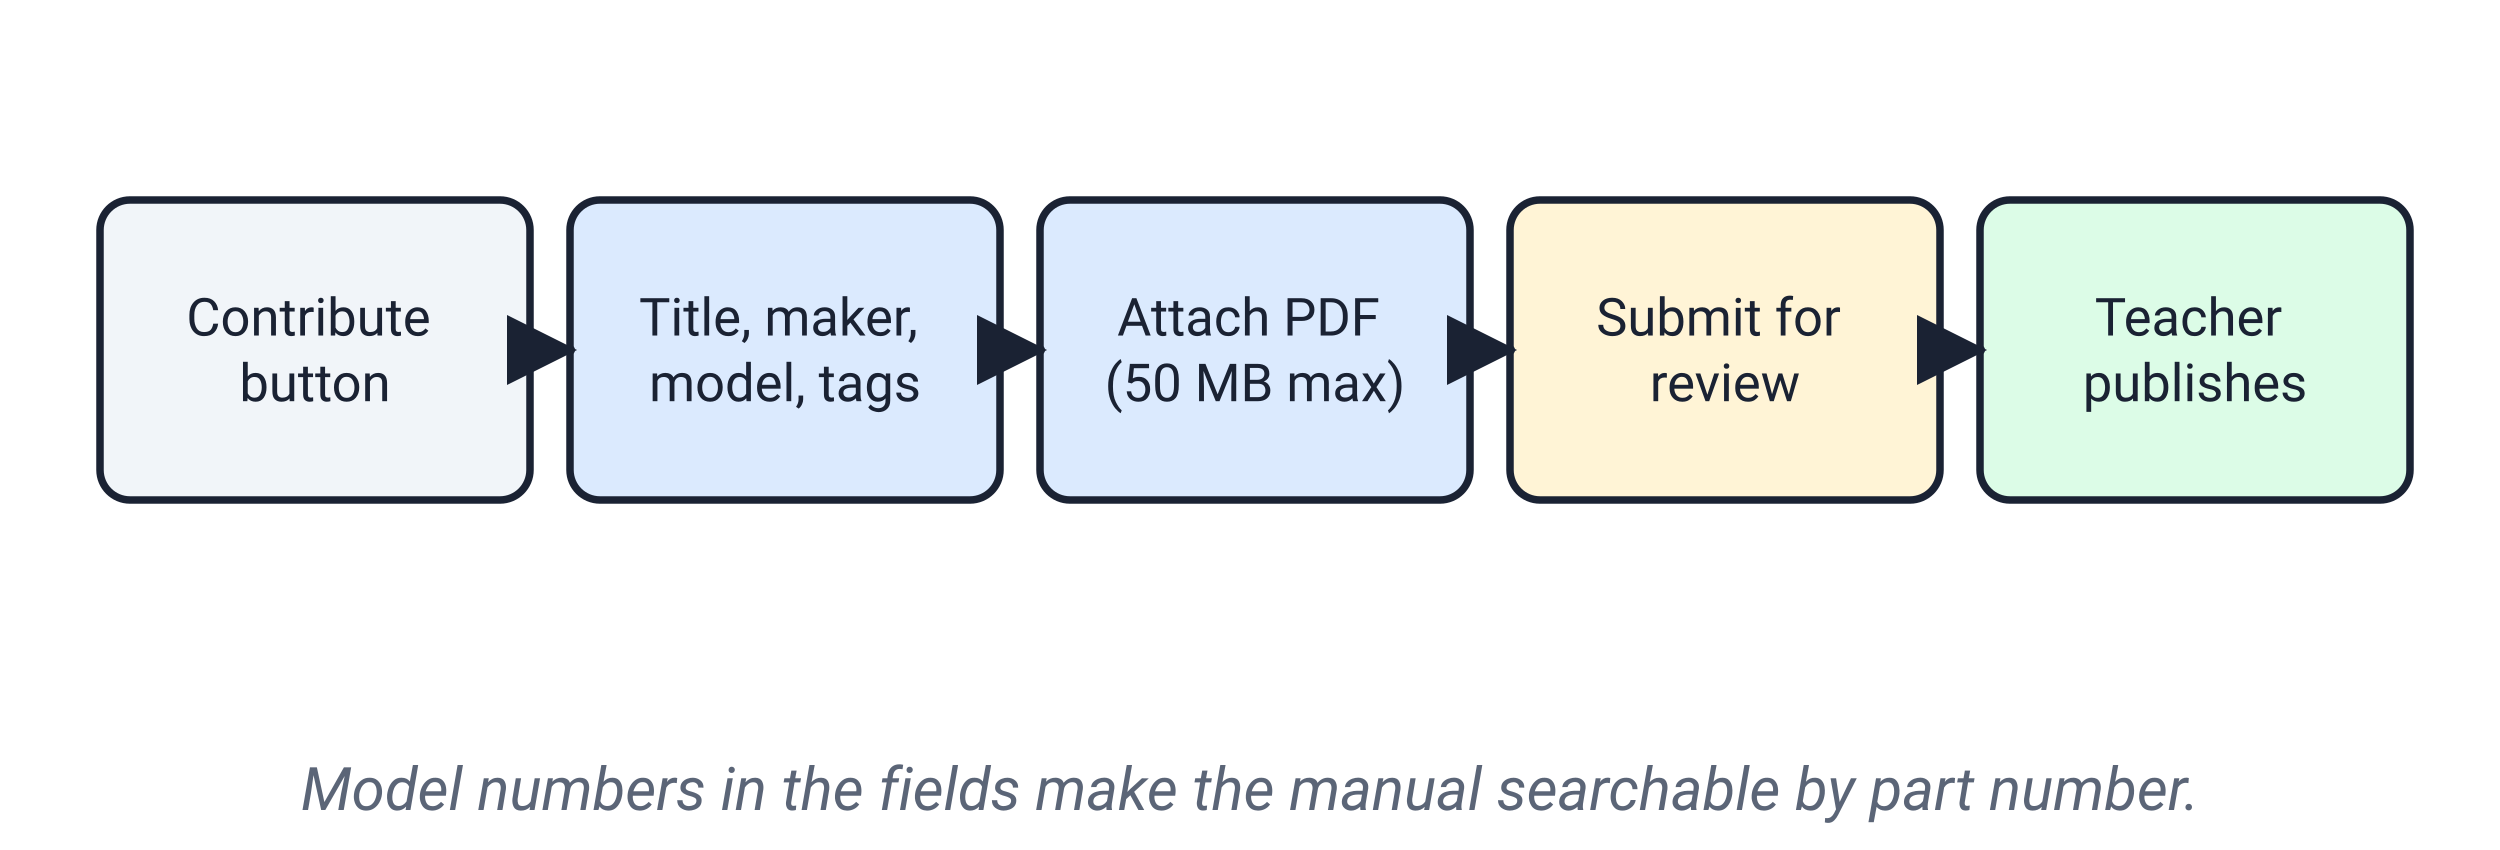
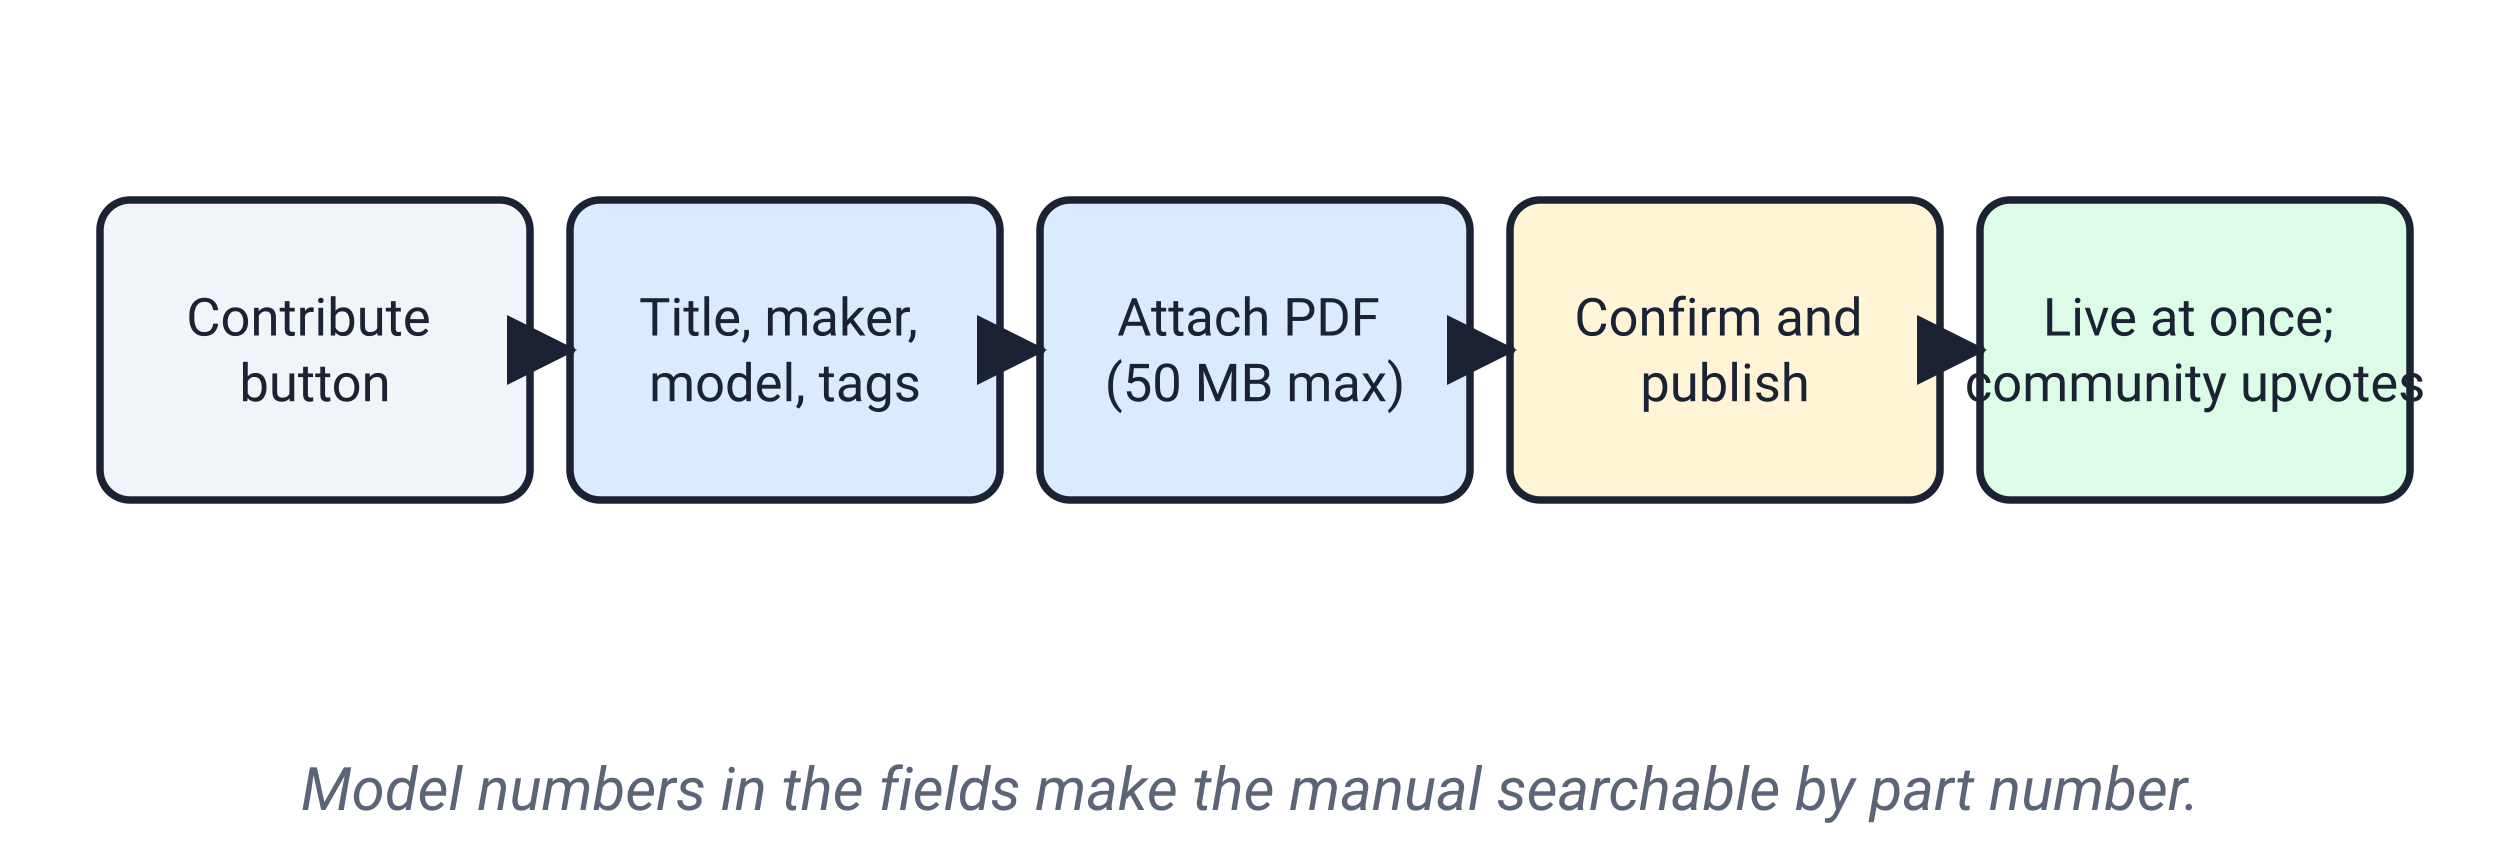
<svg xmlns="http://www.w3.org/2000/svg" viewBox="0 0 500 170" width="500" height="170" font-family="system-ui, -apple-system, Segoe UI, Roboto, Helvetica, Arial, sans-serif" font-size="13" fill="#1a2233">
  <defs>
    <marker id="arr" viewBox="0 0 10 10" refX="9" refY="5" markerWidth="7" markerHeight="7" orient="auto-start-reverse">
      <path d="M0,0 L10,5 L0,10 z" fill="context-stroke" />
    </marker>
    <marker id="dot" viewBox="0 0 10 10" refX="5" refY="5" markerWidth="5" markerHeight="5">
      <circle cx="5" cy="5" r="4" fill="context-stroke" />
    </marker>
    <pattern id="hatch" width="7" height="7" patternUnits="userSpaceOnUse" patternTransform="rotate(45)">
      <line x1="0" y1="0" x2="0" y2="7" stroke="#64748b" stroke-width="1.2" />
    </pattern>
    <pattern id="hatch2" width="7" height="7" patternUnits="userSpaceOnUse" patternTransform="rotate(-45)">
      <line x1="0" y1="0" x2="0" y2="7" stroke="#0b5fa5" stroke-width="1.2" />
    </pattern>
    <pattern id="dots" width="6" height="6" patternUnits="userSpaceOnUse">
      <circle cx="3" cy="3" r="1" fill="#64748b" />
    </pattern>
  </defs>
  <rect width="500" height="170" fill="#ffffff" />
  <rect x="20" y="40" width="86" height="60" fill="#f1f5f9" stroke="#1a2233" stroke-width="1.5" rx="6" />
  <text x="63" y="67.112" font-size="10.5" text-anchor="middle" fill="#1a2233">
    <tspan x="63" dy="0">Contribute</tspan>
    <tspan x="63" dy="13.125">button</tspan>
  </text>
  <rect x="114" y="40" width="86" height="60" fill="#dbeafe" stroke="#1a2233" stroke-width="1.5" rx="6" />
  <text x="157" y="67.112" font-size="10.5" text-anchor="middle" fill="#1a2233">
    <tspan x="157" dy="0">Title, maker,</tspan>
    <tspan x="157" dy="13.125">model, tags</tspan>
  </text>
  <rect x="208" y="40" width="86" height="60" fill="#dbeafe" stroke="#1a2233" stroke-width="1.5" rx="6" />
  <text x="251" y="67.112" font-size="10.5" text-anchor="middle" fill="#1a2233">
    <tspan x="251" dy="0">Attach PDF</tspan>
    <tspan x="251" dy="13.125">(50 MB max)</tspan>
  </text>
  <rect x="302" y="40" width="86" height="60" fill="#fff4d6" stroke="#1a2233" stroke-width="1.5" rx="6" />
  <text x="345" y="67.112" font-size="10.5" text-anchor="middle" fill="#1a2233">
-     <tspan x="345" dy="0">Submit for</tspan>
-     <tspan x="345" dy="13.125">review</tspan>
+     <tspan x="345" dy="0">Confirm and</tspan>
+     <tspan x="345" dy="13.125">publish</tspan>
  </text>
  <rect x="396" y="40" width="86" height="60" fill="#dcfce7" stroke="#1a2233" stroke-width="1.5" rx="6" />
  <text x="439" y="67.112" font-size="10.5" text-anchor="middle" fill="#1a2233">
-     <tspan x="439" dy="0">Teacher</tspan>
-     <tspan x="439" dy="13.125">publishes</tspan>
+     <tspan x="439" dy="0">Live at once;</tspan>
+     <tspan x="439" dy="13.125">community upvotes</tspan>
  </text>
  <line x1="106" y1="70" x2="114" y2="70" stroke="#1a2233" stroke-width="2" stroke-linecap="round" marker-end="url(#arr)" />
  <line x1="200" y1="70" x2="208" y2="70" stroke="#1a2233" stroke-width="2" stroke-linecap="round" marker-end="url(#arr)" />
  <line x1="294" y1="70" x2="302" y2="70" stroke="#1a2233" stroke-width="2" stroke-linecap="round" marker-end="url(#arr)" />
  <line x1="388" y1="70" x2="396" y2="70" stroke="#1a2233" stroke-width="2" stroke-linecap="round" marker-end="url(#arr)" />
  <text x="250" y="162" font-size="12" text-anchor="middle" fill="#5b6577" font-style="italic">Model numbers in the fields make the manual searchable by part number.</text>
</svg>
